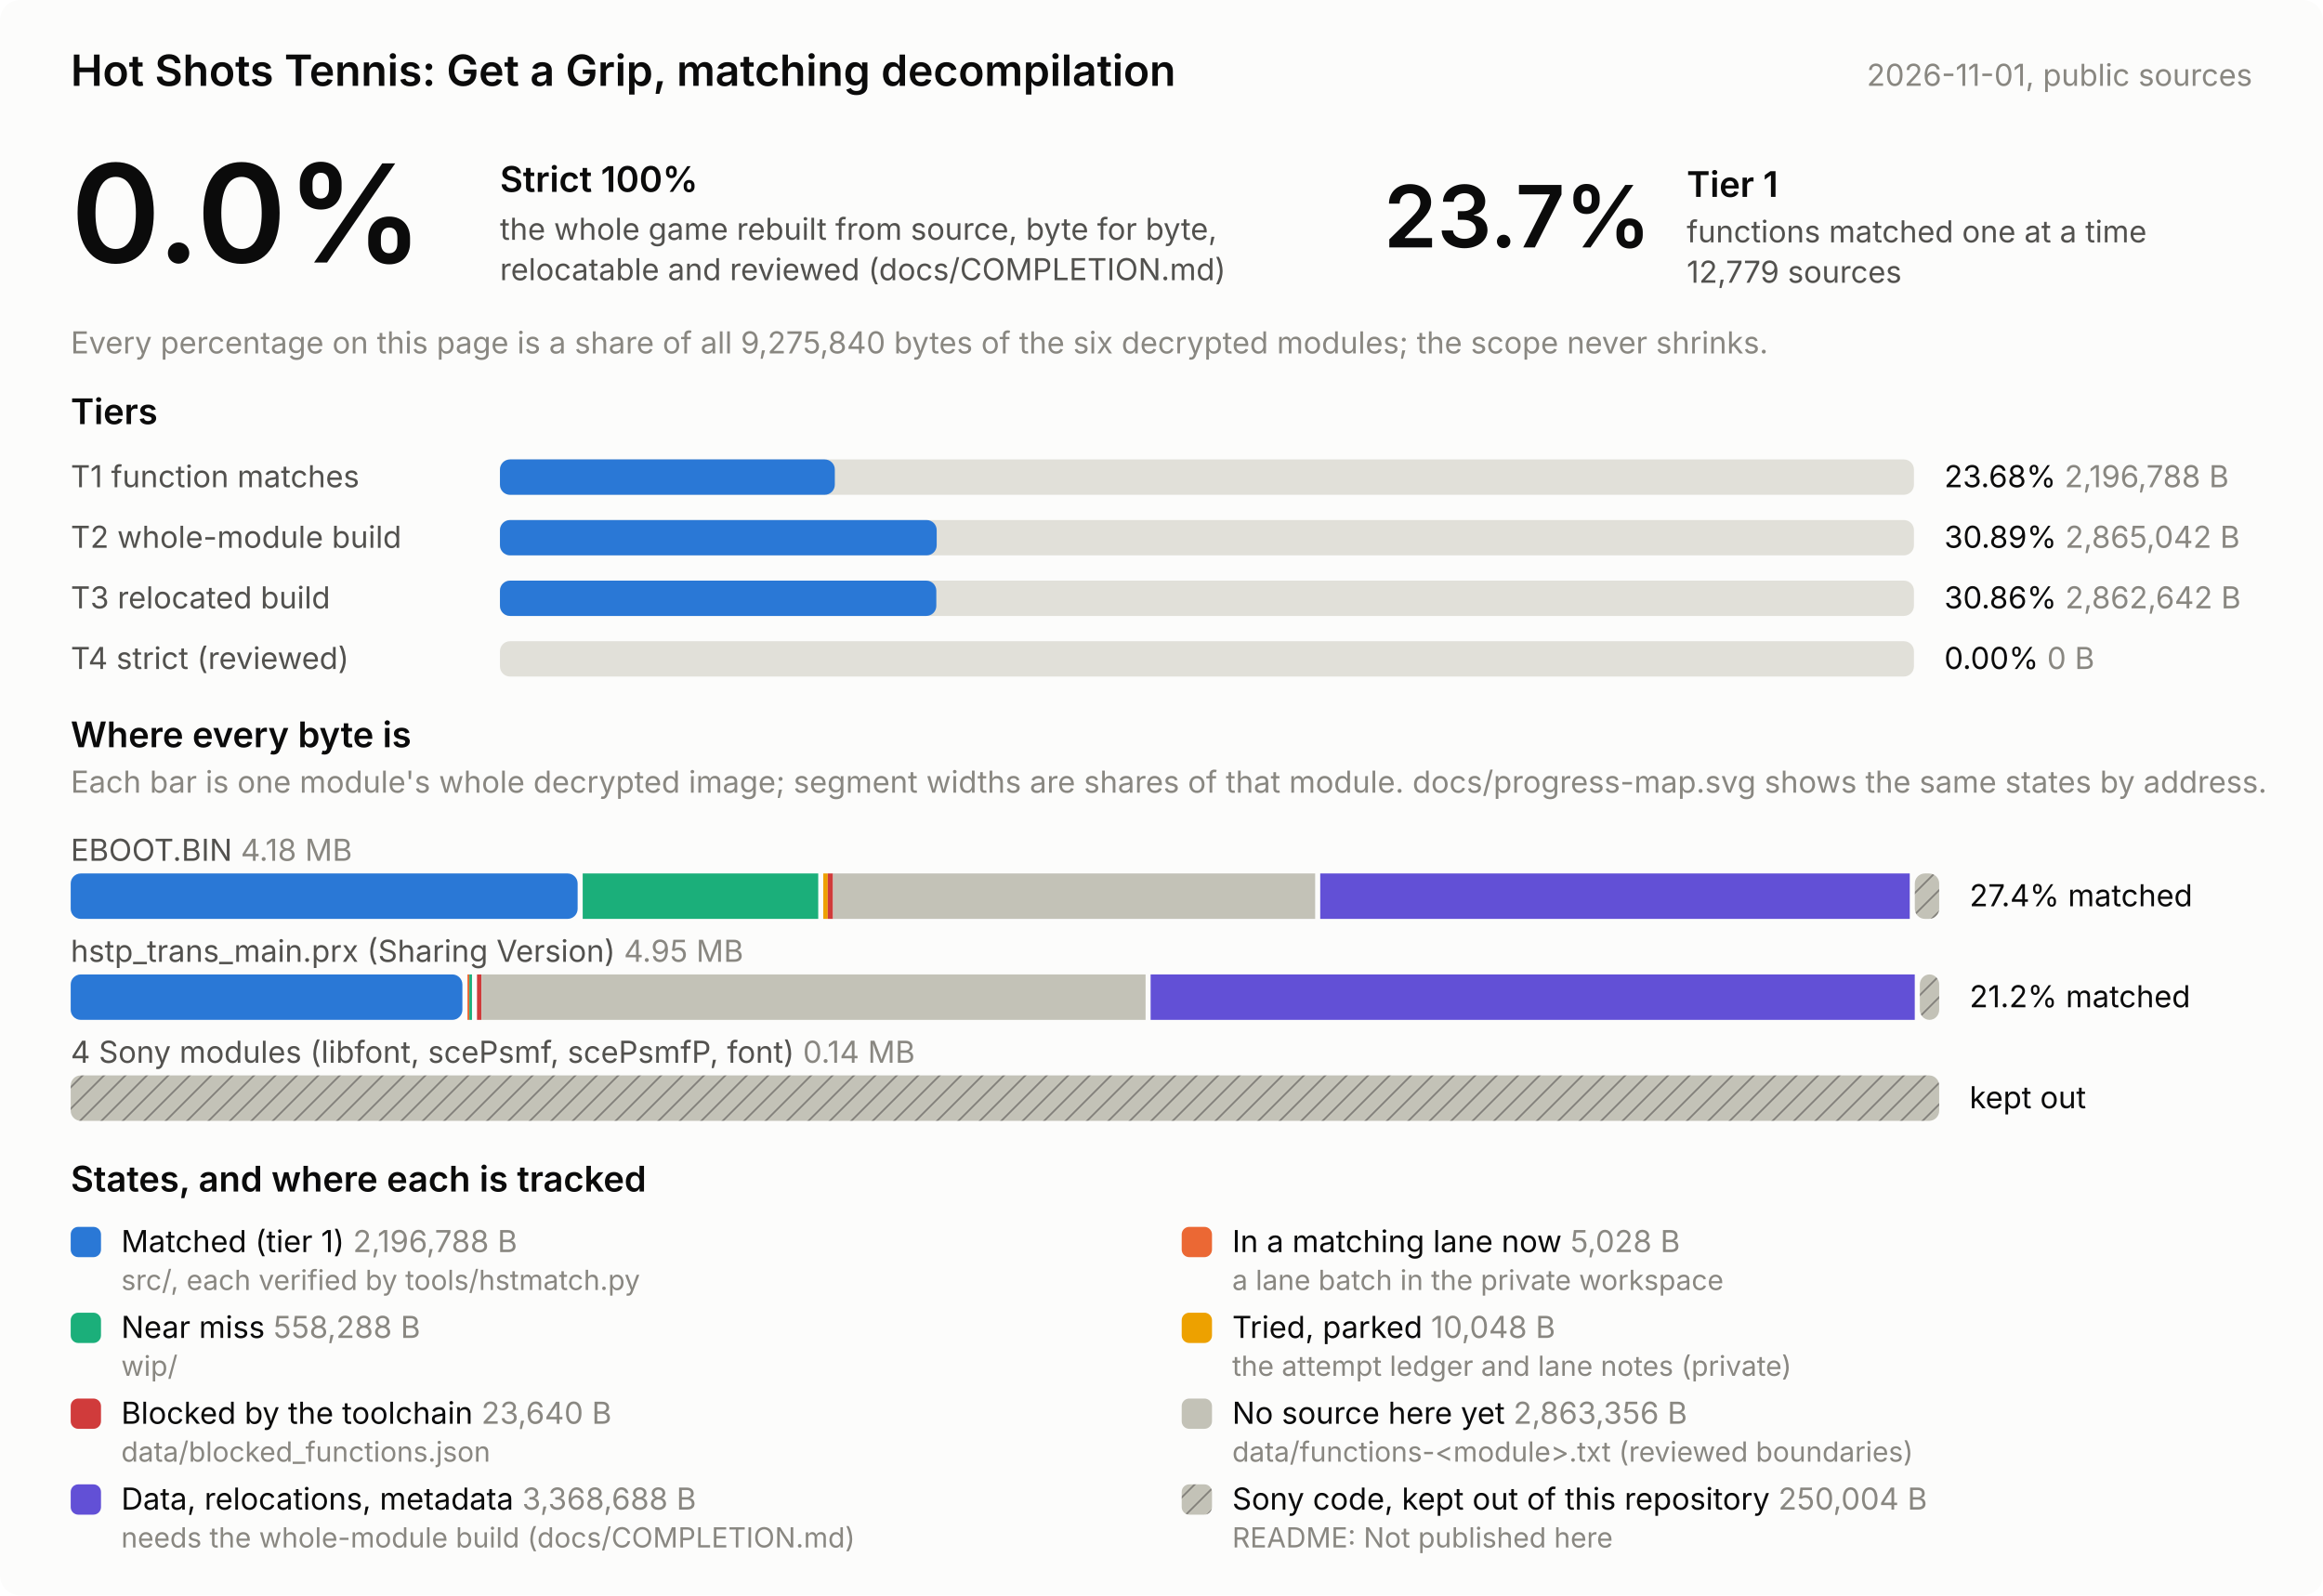
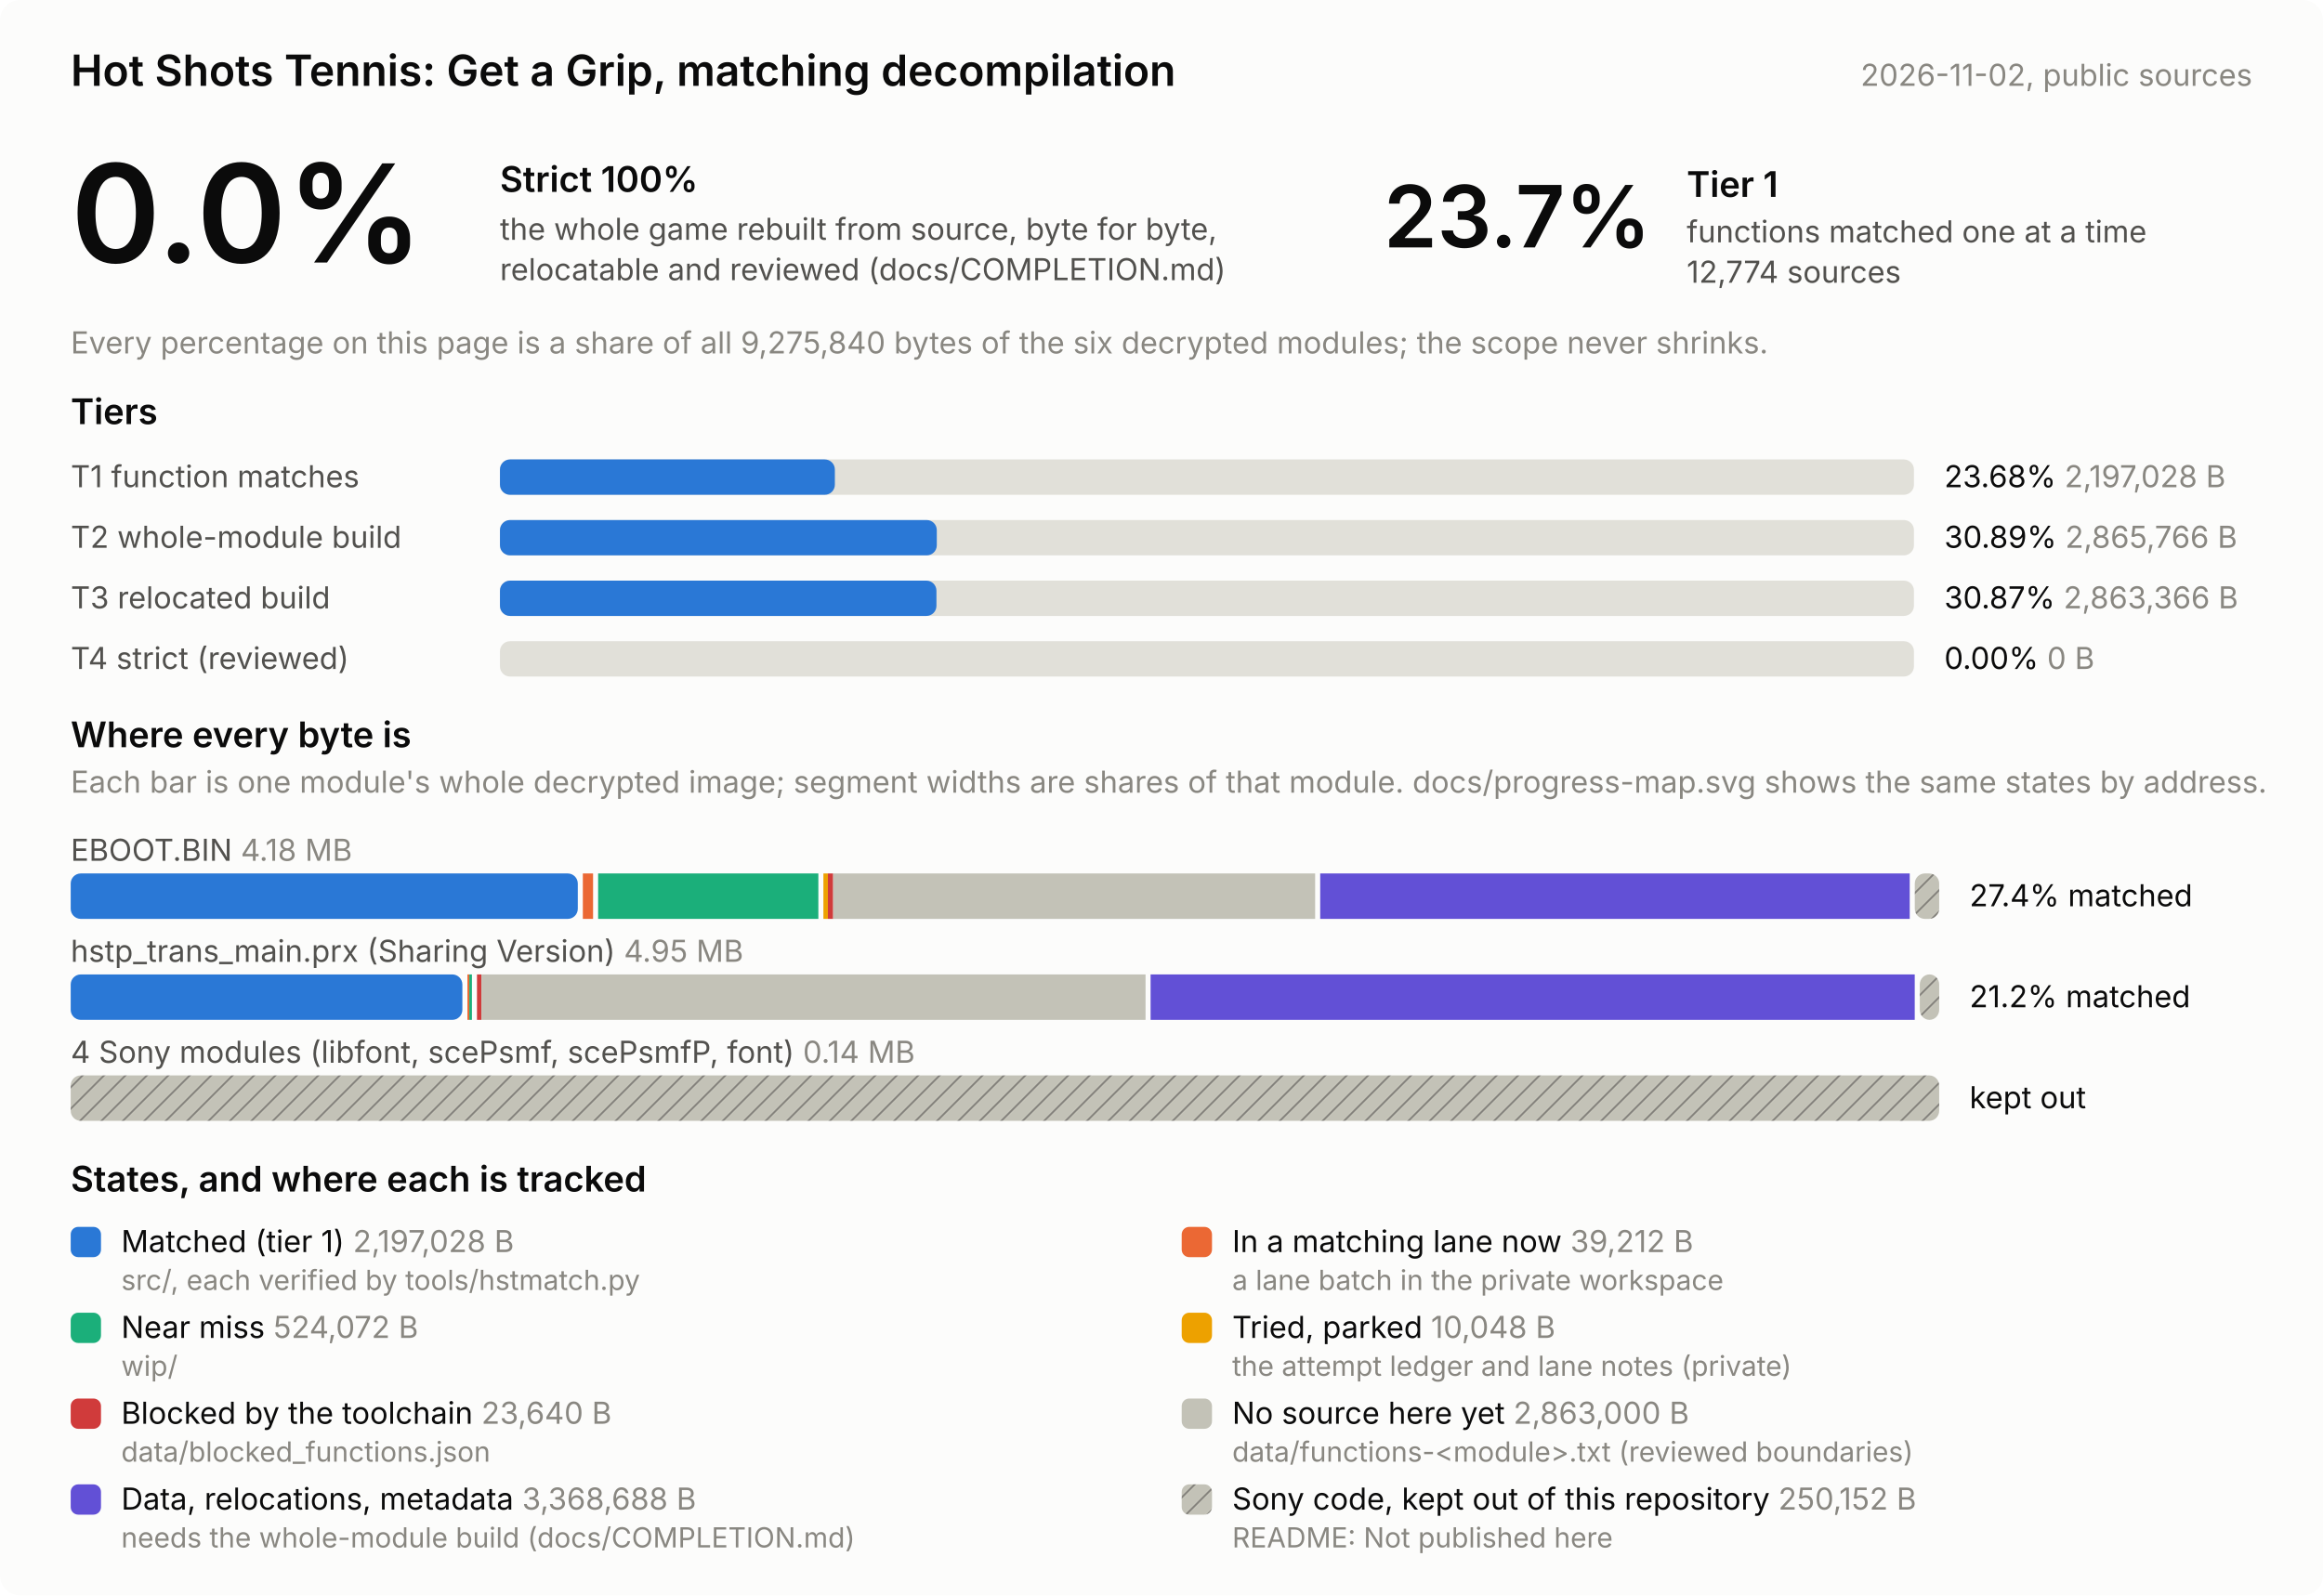
<svg xmlns="http://www.w3.org/2000/svg" viewBox="0 0 920 632" width="920" height="632" role="img" aria-label="Decompilation progress: strict 0.0 percent; tier 1 23.7 percent of all 9,275,840 bytes of six modules">
  <style>
.bg{fill:#fcfcfb}.t1{fill:#0b0b0b}.t2{fill:#52514e}.t3{fill:#898781}.grid{stroke:#e1e0d9}.track{fill:#e1e0d9}
.ln{fill:none;stroke:#2a78d6;stroke-width:2}.ln2{fill:none;stroke:#d03b3b;stroke-width:2;stroke-dasharray:4 3}.dot{fill:#2a78d6}
text{font-family:system-ui,-apple-system,"Segoe UI",sans-serif}.num{font-variant-numeric:tabular-nums}
.hatch-line{stroke:#898781;stroke-width:1.5}
.s-matched{fill:#2a78d6}.s-lane{fill:#eb6834}.s-near{fill:#1baf7a}.s-parked{fill:#eda100}.s-blocked{fill:#d03b3b}.s-todo{fill:#c3c2b7}.s-data{fill:#6250d6}.s-kept{fill:#c3c2b7}
@media (prefers-color-scheme:dark){
.bg{fill:#1a1a19}.t1{fill:#f0efec}.t2{fill:#c3c2b7}.t3{fill:#898781}.grid{stroke:#2c2c2a}.track{fill:#2c2c2a}
.ln{stroke:#3987e5}.dot{fill:#3987e5}.hatch-line{stroke:#898781}
.s-matched{fill:#3987e5}.s-lane{fill:#d95926}.s-near{fill:#199e70}.s-parked{fill:#c98500}.s-blocked{fill:#d03b3b}.s-todo{fill:#4a4a46}.s-data{fill:#9085e9}.s-kept{fill:#4a4a46}}</style>
  <defs>
    <pattern id="hatch" patternUnits="userSpaceOnUse" width="6" height="6" patternTransform="rotate(45)">
      <rect class="s-kept" width="6" height="6" />
      <line class="hatch-line" x1="0" y1="0" x2="0" y2="6" />
    </pattern>
  </defs>
  <rect class="bg" width="920" height="632" rx="8" />
  <text class="t1" x="28" y="34" font-size="17" font-weight="600">Hot Shots Tennis: Get a Grip, matching decompilation</text>
-   <text class="t3" x="892" y="34" font-size="12" text-anchor="end">2026-11-01, public sources</text>
+   <text class="t3" x="892" y="34" font-size="12" text-anchor="end">2026-11-02, public sources</text>
  <text class="t1" x="28" y="104" font-size="54" font-weight="600">0.0%</text>
  <text class="t1" x="198" y="76" font-size="14" font-weight="600">Strict 100%</text>
  <text class="t2" x="198" y="95" font-size="12">the whole game rebuilt from source, byte for byte,</text>
  <text class="t2" x="198" y="111" font-size="12">relocatable and reviewed (docs/COMPLETION.md)</text>
  <text class="t1" x="548" y="98" font-size="34" font-weight="600">23.7%</text>
  <text class="t1" x="668" y="78" font-size="14" font-weight="600">Tier 1</text>
  <text class="t2" x="668" y="96" font-size="12">functions matched one at a time</text>
-   <text class="t2" x="668" y="112" font-size="12">12,779 sources</text>
+   <text class="t2" x="668" y="112" font-size="12">12,774 sources</text>
  <text class="t3" x="28" y="140" font-size="12">Every percentage on this page is a share of all 9,275,840 bytes of the six decrypted modules; the scope never shrinks.</text>
  <text class="t1" x="28" y="168" font-size="14" font-weight="600">Tiers</text>
  <text class="t2" x="28" y="193" font-size="12">T1 function matches</text>
  <rect class="track" x="198" y="182" width="560" height="14" rx="4" />
-   <rect class="s-matched" x="198" y="182" width="132.62" height="14" rx="4" />
-   <text class="t1 num" x="770" y="193" font-size="12">23.68%  <tspan class="t3">2,196,788 B</tspan>
+   <rect class="s-matched" x="198" y="182" width="132.64" height="14" rx="4" />
+   <text class="t1 num" x="770" y="193" font-size="12">23.68%  <tspan class="t3">2,197,028 B</tspan>
  </text>
  <text class="t2" x="28" y="217" font-size="12">T2 whole-module build</text>
  <rect class="track" x="198" y="206" width="560" height="14" rx="4" />
-   <rect class="s-matched" x="198" y="206" width="172.97" height="14" rx="4" />
-   <text class="t1 num" x="770" y="217" font-size="12">30.89%  <tspan class="t3">2,865,042 B</tspan>
+   <rect class="s-matched" x="198" y="206" width="173.01" height="14" rx="4" />
+   <text class="t1 num" x="770" y="217" font-size="12">30.89%  <tspan class="t3">2,865,766 B</tspan>
  </text>
  <text class="t2" x="28" y="241" font-size="12">T3 relocated build</text>
  <rect class="track" x="198" y="230" width="560" height="14" rx="4" />
-   <rect class="s-matched" x="198" y="230" width="172.82" height="14" rx="4" />
-   <text class="t1 num" x="770" y="241" font-size="12">30.86%  <tspan class="t3">2,862,642 B</tspan>
+   <rect class="s-matched" x="198" y="230" width="172.87" height="14" rx="4" />
+   <text class="t1 num" x="770" y="241" font-size="12">30.87%  <tspan class="t3">2,863,366 B</tspan>
  </text>
  <text class="t2" x="28" y="265" font-size="12">T4 strict (reviewed)</text>
  <rect class="track" x="198" y="254" width="560" height="14" rx="4" />
  <text class="t1 num" x="770" y="265" font-size="12">0.00%  <tspan class="t3">0 B</tspan>
  </text>
  <text class="t1" x="28" y="296" font-size="14" font-weight="600">Where every byte is</text>
  <text class="t3" x="28" y="314" font-size="12">Each bar is one module's whole decrypted image; segment widths are shares of that module. docs/progress-map.svg shows the same states by address.</text>
  <text class="t2" x="28" y="341" font-size="12">EBOOT.BIN  <tspan class="t3">4.18 MB</tspan>
  </text>
-   <rect class="s-matched" x="28.00" y="346" width="200.77" height="18" rx="4" />
-   <rect class="s-near" x="230.77" y="346" width="93.28" height="18" rx="0" />
-   <rect class="s-parked" x="326.05" y="346" width="1.78" height="18" rx="0" />
-   <rect class="s-blocked" x="327.83" y="346" width="2.09" height="18" rx="0" />
-   <rect class="s-todo" x="329.92" y="346" width="190.94" height="18" rx="0" />
-   <rect class="s-data" x="522.86" y="346" width="233.48" height="18" rx="0" />
-   <rect fill="url(#hatch)" x="758.34" y="346" width="9.66" height="18" rx="4" />
+   <rect class="s-matched" x="28.00" y="346" width="200.83" height="18" rx="4" />
+   <rect class="s-lane" x="230.83" y="346" width="4.05" height="18" rx="0" />
+   <rect class="s-near" x="236.88" y="346" width="87.22" height="18" rx="0" />
+   <rect class="s-parked" x="326.10" y="346" width="1.78" height="18" rx="0" />
+   <rect class="s-blocked" x="327.88" y="346" width="2.09" height="18" rx="0" />
+   <rect class="s-todo" x="329.97" y="346" width="190.88" height="18" rx="0" />
+   <rect class="s-data" x="522.85" y="346" width="233.48" height="18" rx="0" />
+   <rect fill="url(#hatch)" x="758.33" y="346" width="9.67" height="18" rx="4" />
  <text class="t1 num" x="780" y="359" font-size="12">27.4% matched</text>
  <text class="t2" x="28" y="381" font-size="12">hstp_trans_main.prx (Sharing Version)  <tspan class="t3">4.95 MB</tspan>
  </text>
-   <rect class="s-matched" x="28.00" y="386" width="155.13" height="18" rx="4" />
-   <rect class="s-lane" x="185.13" y="386" width="0.75" height="18" rx="0" />
-   <rect class="s-near" x="185.89" y="386" width="1.03" height="18" rx="0" />
-   <rect class="s-blocked" x="188.91" y="386" width="1.77" height="18" rx="0" />
-   <rect class="s-todo" x="190.68" y="386" width="263.02" height="18" rx="0" />
-   <rect class="s-data" x="455.69" y="386" width="302.63" height="18" rx="0" />
-   <rect fill="url(#hatch)" x="760.33" y="386" width="7.67" height="18" rx="4" />
+   <rect class="s-matched" x="28.00" y="386" width="155.12" height="18" rx="4" />
+   <rect class="s-lane" x="185.12" y="386" width="0.75" height="18" rx="0" />
+   <rect class="s-near" x="185.87" y="386" width="1.03" height="18" rx="0" />
+   <rect class="s-blocked" x="188.90" y="386" width="1.77" height="18" rx="0" />
+   <rect class="s-todo" x="190.66" y="386" width="263.02" height="18" rx="0" />
+   <rect class="s-data" x="455.68" y="386" width="302.63" height="18" rx="0" />
+   <rect fill="url(#hatch)" x="760.31" y="386" width="7.69" height="18" rx="4" />
  <text class="t1 num" x="780" y="399" font-size="12">21.2% matched</text>
  <text class="t2" x="28" y="421" font-size="12">4 Sony modules (libfont, scePsmf, scePsmfP, font)  <tspan class="t3">0.14 MB</tspan>
  </text>
  <rect fill="url(#hatch)" x="28.00" y="426" width="740.00" height="18" rx="4" />
  <text class="t1 num" x="780" y="439" font-size="12">kept out</text>
  <text class="t1" x="28" y="472" font-size="14" font-weight="600">States, and where each is tracked</text>
  <rect class="s-matched" x="28" y="486" width="12" height="12" rx="3" />
-   <text class="t1" x="48" y="496" font-size="12">Matched (tier 1)  <tspan class="t3 num">2,196,788 B</tspan>
+   <text class="t1" x="48" y="496" font-size="12">Matched (tier 1)  <tspan class="t3 num">2,197,028 B</tspan>
  </text>
  <text class="t3" x="48" y="511" font-size="11">src/, each verified by tools/hstmatch.py</text>
  <rect class="s-lane" x="468" y="486" width="12" height="12" rx="3" />
-   <text class="t1" x="488" y="496" font-size="12">In a matching lane now  <tspan class="t3 num">5,028 B</tspan>
+   <text class="t1" x="488" y="496" font-size="12">In a matching lane now  <tspan class="t3 num">39,212 B</tspan>
  </text>
  <text class="t3" x="488" y="511" font-size="11">a lane batch in the private workspace</text>
  <rect class="s-near" x="28" y="520" width="12" height="12" rx="3" />
-   <text class="t1" x="48" y="530" font-size="12">Near miss  <tspan class="t3 num">558,288 B</tspan>
+   <text class="t1" x="48" y="530" font-size="12">Near miss  <tspan class="t3 num">524,072 B</tspan>
  </text>
  <text class="t3" x="48" y="545" font-size="11">wip/</text>
  <rect class="s-parked" x="468" y="520" width="12" height="12" rx="3" />
  <text class="t1" x="488" y="530" font-size="12">Tried, parked  <tspan class="t3 num">10,048 B</tspan>
  </text>
  <text class="t3" x="488" y="545" font-size="11">the attempt ledger and lane notes (private)</text>
  <rect class="s-blocked" x="28" y="554" width="12" height="12" rx="3" />
  <text class="t1" x="48" y="564" font-size="12">Blocked by the toolchain  <tspan class="t3 num">23,640 B</tspan>
  </text>
  <text class="t3" x="48" y="579" font-size="11">data/blocked_functions.json</text>
  <rect class="s-todo" x="468" y="554" width="12" height="12" rx="3" />
-   <text class="t1" x="488" y="564" font-size="12">No source here yet  <tspan class="t3 num">2,863,356 B</tspan>
+   <text class="t1" x="488" y="564" font-size="12">No source here yet  <tspan class="t3 num">2,863,000 B</tspan>
  </text>
  <text class="t3" x="488" y="579" font-size="11">data/functions-&lt;module&gt;.txt (reviewed boundaries)</text>
  <rect class="s-data" x="28" y="588" width="12" height="12" rx="3" />
  <text class="t1" x="48" y="598" font-size="12">Data, relocations, metadata  <tspan class="t3 num">3,368,688 B</tspan>
  </text>
  <text class="t3" x="48" y="613" font-size="11">needs the whole-module build (docs/COMPLETION.md)</text>
  <rect fill="url(#hatch)" x="468" y="588" width="12" height="12" rx="3" />
-   <text class="t1" x="488" y="598" font-size="12">Sony code, kept out of this repository  <tspan class="t3 num">250,004 B</tspan>
+   <text class="t1" x="488" y="598" font-size="12">Sony code, kept out of this repository  <tspan class="t3 num">250,152 B</tspan>
  </text>
  <text class="t3" x="488" y="613" font-size="11">README: Not published here</text>
</svg>
